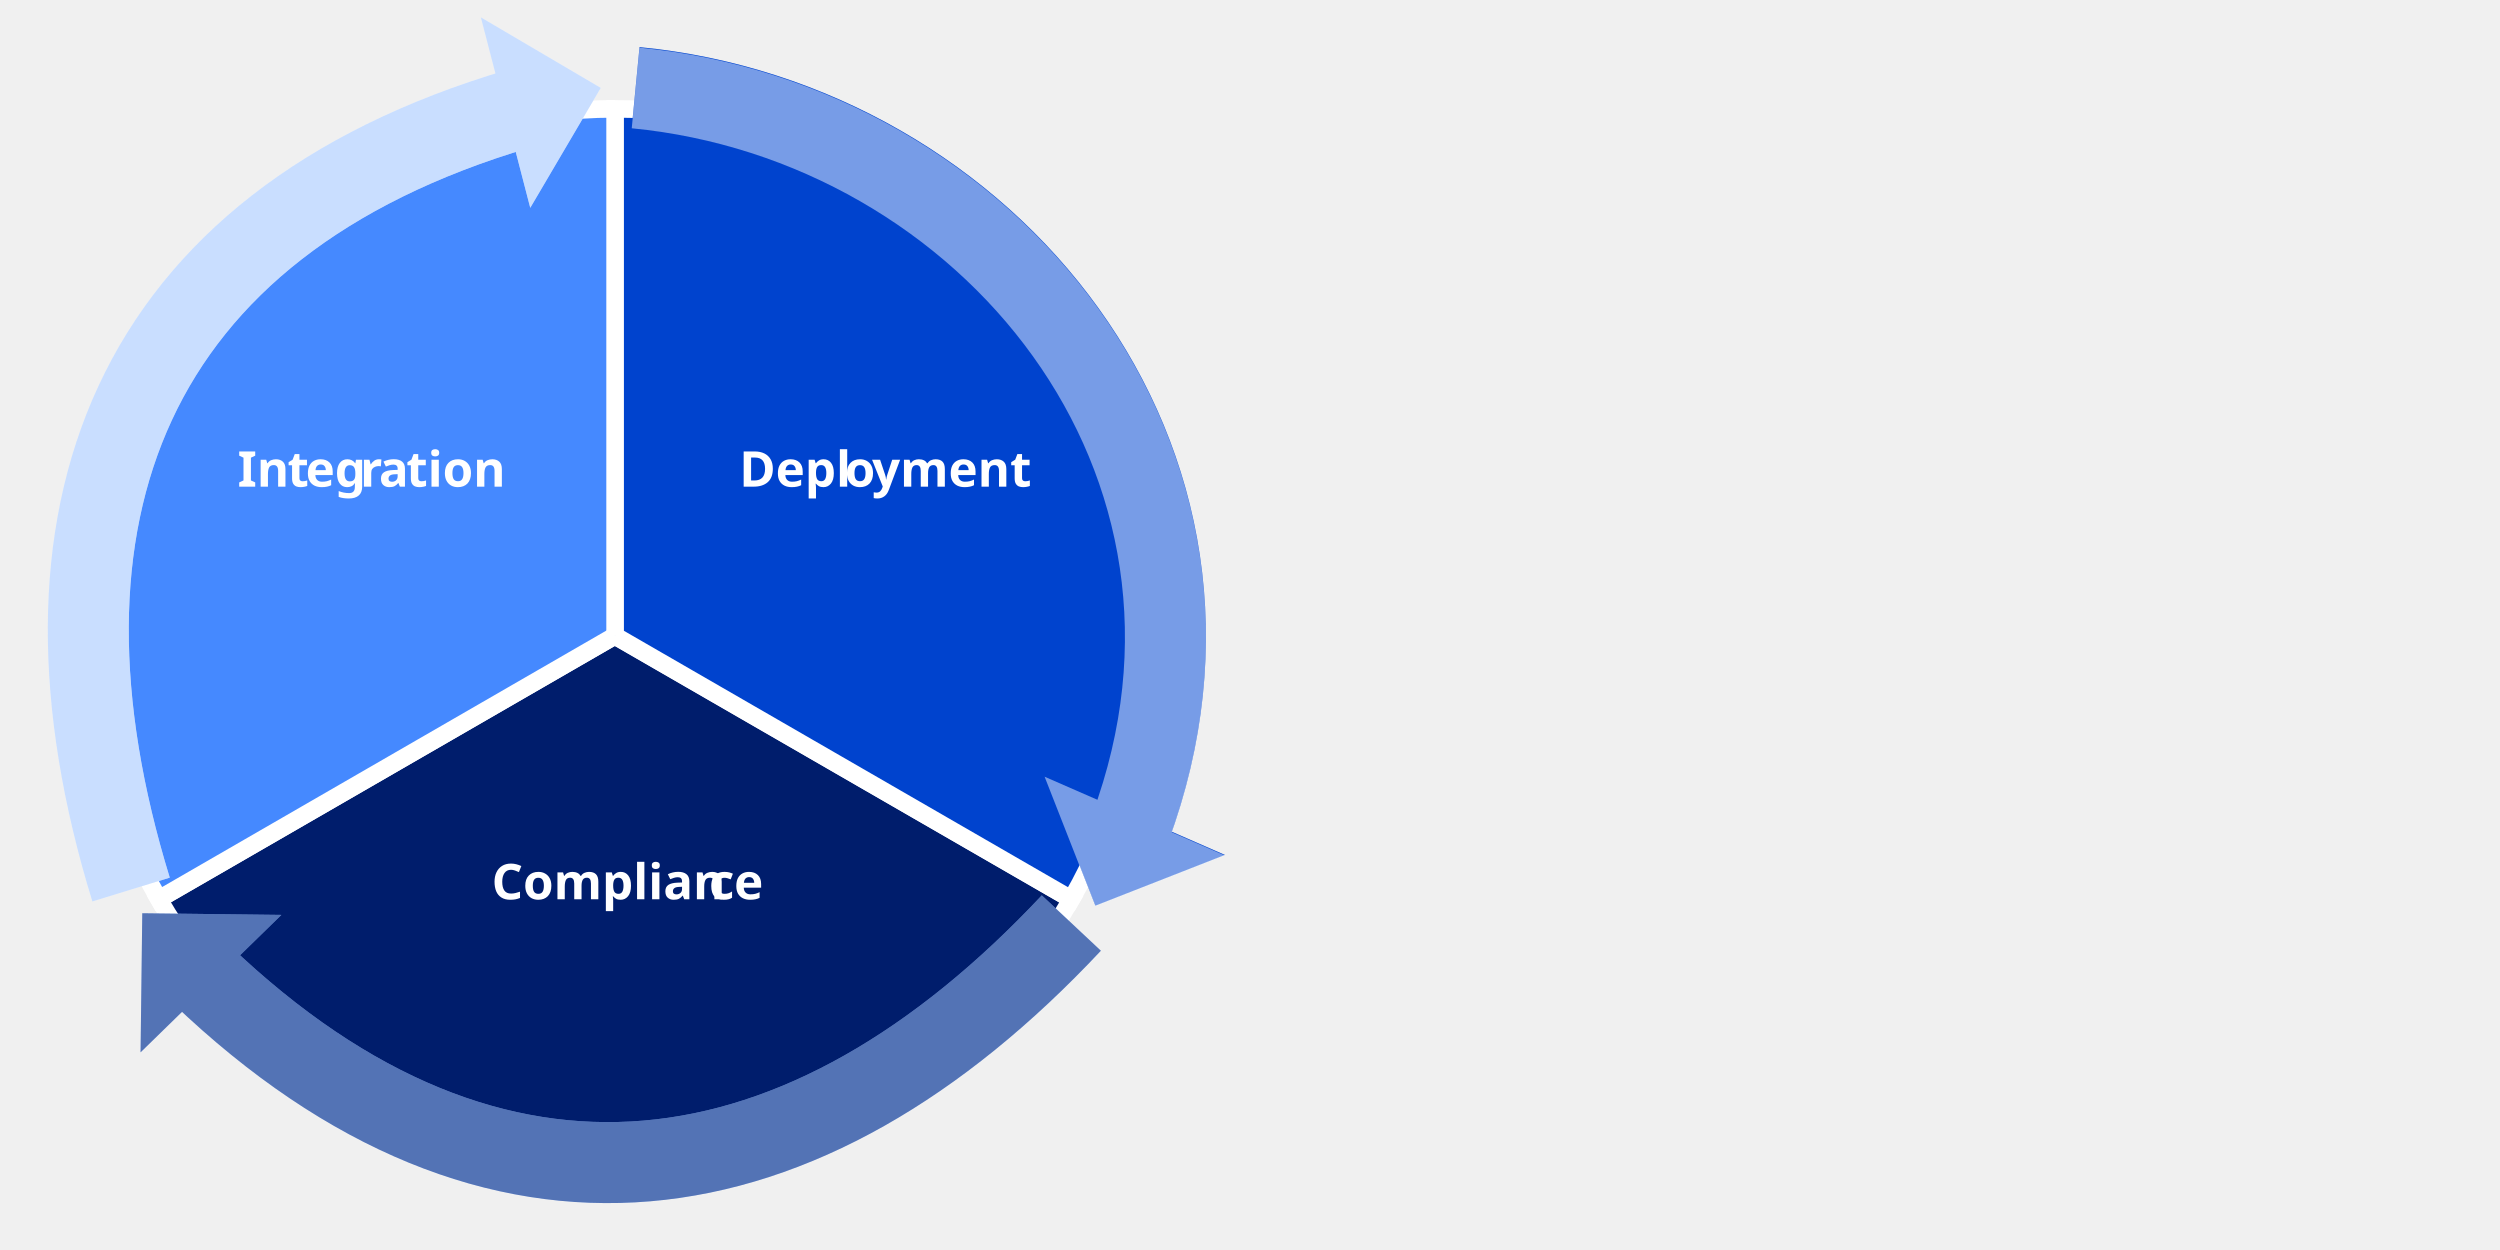
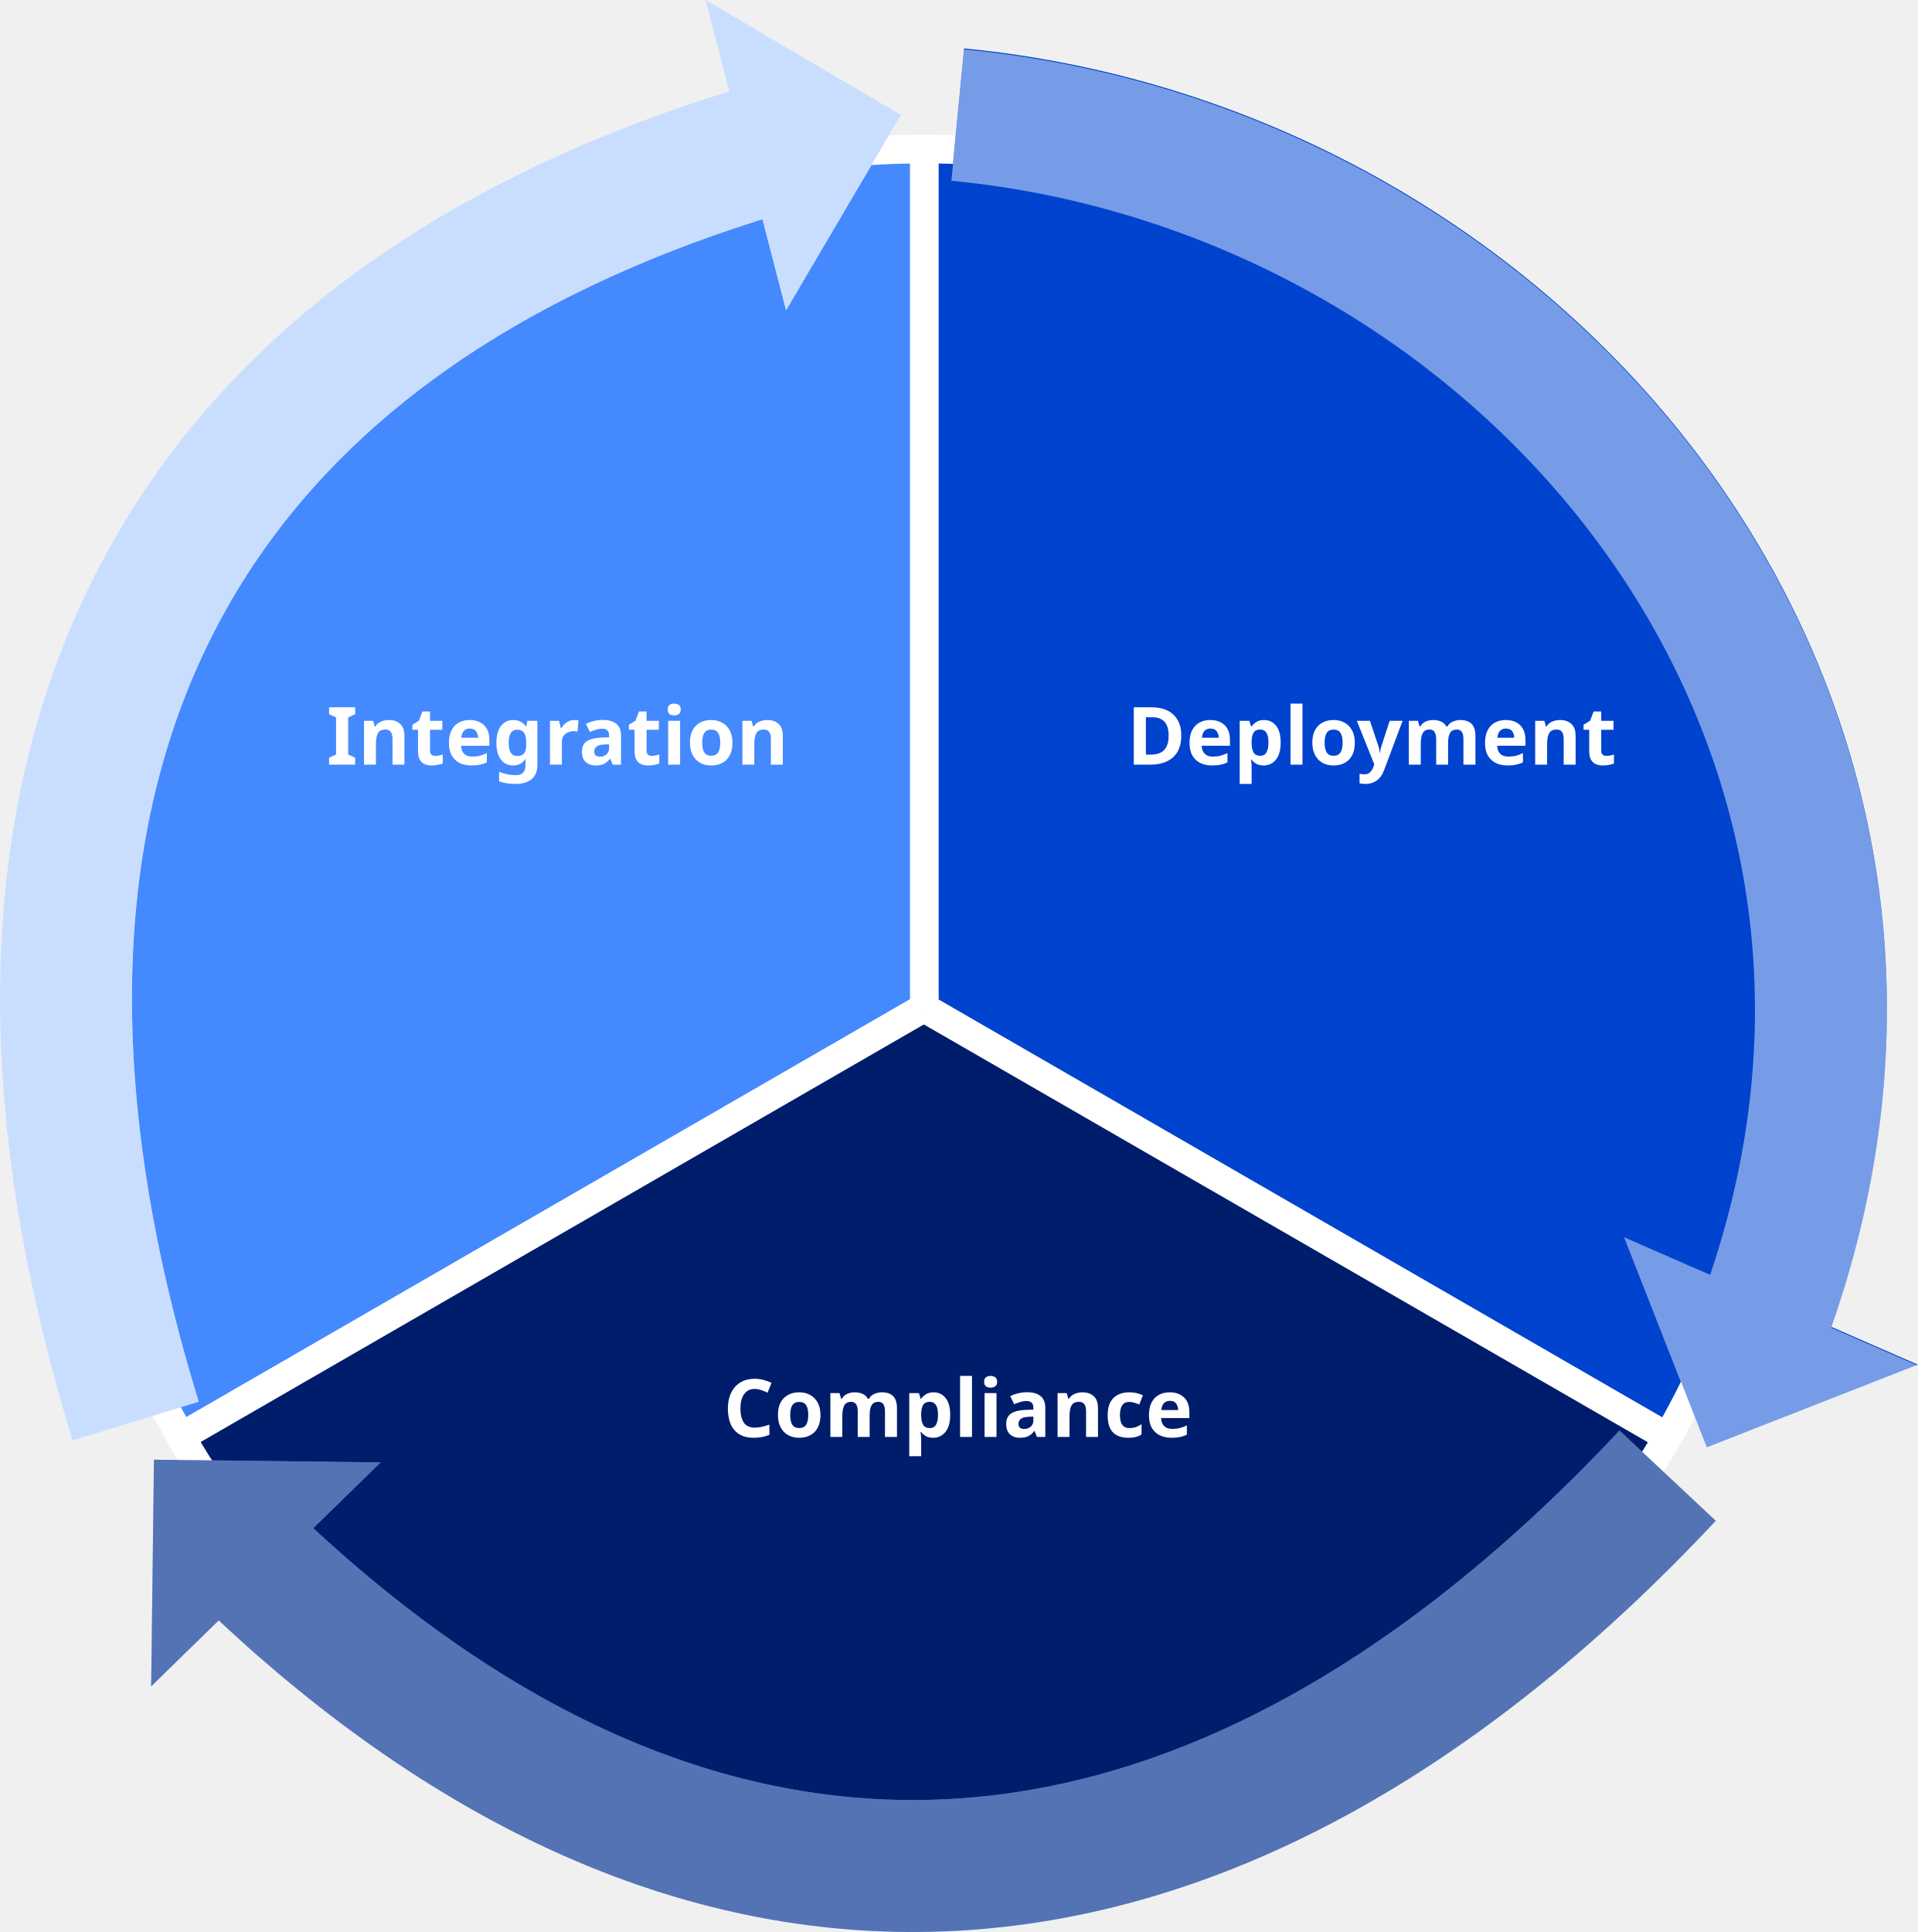
- <svg xmlns="http://www.w3.org/2000/svg" width="710" height="355" viewBox="0 0 710 355">
+ <svg xmlns="http://www.w3.org/2000/svg" width="334.305" height="336.753" viewBox="0 0 334.305 336.753">
  <defs>
-     <style>.cls-1,.cls-10{fill:#001d6c;}.cls-1,.cls-2,.cls-3{stroke:#fff;stroke-width:5px;}.cls-1,.cls-11,.cls-2,.cls-3,.cls-4,.cls-6,.cls-9{stroke-miterlimit:10;}.cls-2{fill:#4589ff;}.cls-3,.cls-5{fill:#0043ce;}.cls-11,.cls-4,.cls-6,.cls-9{fill:none;stroke-width:23px;}.cls-4{stroke:#0043ce;}.cls-6{stroke:#a6c8ff;}.cls-7{fill:#a6c8ff;}.cls-8{opacity:0.5;}.cls-9{stroke:#001d6c;}.cls-11{stroke:#edf5ff;}.cls-12{fill:#edf5ff;}.cls-13{font-size:14px;fill:#fff;font-family:IBMPlexSans-SemiBold, IBM Plex Sans;font-weight:600;}.cls-14{letter-spacing:-0.004em;}.cls-15{letter-spacing:-0.011em;}.cls-16{letter-spacing:-0.004em;}.cls-17{letter-spacing:-0.009em;}.cls-18{letter-spacing:-0.005em;}</style>
+     <style>.cls-1,.cls-11{fill:#001d6c;}.cls-1,.cls-2,.cls-3{stroke:#fff;stroke-width:5px;}.cls-1,.cls-10,.cls-12,.cls-2,.cls-3,.cls-4,.cls-7{stroke-miterlimit:10;}.cls-2{fill:#4589ff;}.cls-3,.cls-5{fill:#0043ce;}.cls-10,.cls-12,.cls-4,.cls-7{fill:none;stroke-width:23px;}.cls-4{stroke:#0043ce;}.cls-14,.cls-6{fill:#fff;}.cls-7{stroke:#a6c8ff;}.cls-8{fill:#a6c8ff;}.cls-9{opacity:0.5;}.cls-10{stroke:#001d6c;}.cls-12{stroke:#edf5ff;}.cls-13{fill:#edf5ff;}.cls-14{font-size:14px;font-family:IBMPlexSans-SemiBold, IBM Plex Sans;font-weight:600;}</style>
  </defs>
  <g id="Layer_4" data-name="Layer 4">
-     <path class="cls-1" d="M174.591,180.589,304.26,255.395a149.662,149.662,0,0,1-259.161-.044l129.492-74.762L45.099,255.352" />
-     <path class="cls-2" d="M174.692,180.531,45.099,255.352A149.654,149.654,0,0,1,174.692,30.91v0" />
-     <path class="cls-3" d="M174.692,180.589V30.91A149.653,149.653,0,0,1,304.26,255.395L174.692,180.589,304.26,255.395" />
-     <path class="cls-4" d="M180.52,24.818c99.766,9.628,179.19,105.541,140.46,210.305" />
-     <polygon class="cls-5" points="347.877 242.793 296.668 220.419 311.088 257.204 347.877 242.793" />
-     <path class="cls-6" d="M304.26,262.142c-75.661,80.744-163.424,94.571-247.053,14.617" />
-     <polygon class="cls-7" points="39.919 298.865 79.912 259.834 40.405 259.358 39.919 298.865" />
-     <g class="cls-8">
-       <path class="cls-9" d="M304.26,262.142c-75.661,80.744-163.424,94.571-247.053,14.617" />
-       <polygon class="cls-10" points="39.919 298.865 79.912 259.834 40.405 259.358 39.919 298.865" />
+     <path class="cls-1" d="M661.177,188.734,790.846,263.54a149.662,149.662,0,0,1-259.161-.044l129.492-74.762L531.685,263.496" transform="translate(-500.1573 -13.0739)" />
+     <path class="cls-2" d="M661.278,188.675,531.685,263.496A149.654,149.654,0,0,1,661.278,39.054v0" transform="translate(-500.1573 -13.0739)" />
+     <path class="cls-3" d="M661.278,188.734V39.054A149.653,149.653,0,0,1,790.846,263.54L661.278,188.734,790.846,263.54" transform="translate(-500.1573 -13.0739)" />
+     <path class="cls-4" d="M667.106,32.963c99.766,9.628,179.19,105.541,140.46,210.305" transform="translate(-500.1573 -13.0739)" />
+     <polygon class="cls-5" points="334.306 237.863 283.097 215.49 297.517 252.275 334.306 237.863" />
+     <path class="cls-6" d="M823.397,237.463" transform="translate(-500.1573 -13.0739)" />
+     <path class="cls-7" d="M790.846,270.287c-75.661,80.744-163.424,94.571-247.053,14.617" transform="translate(-500.1573 -13.0739)" />
+     <polygon class="cls-8" points="26.348 293.936 66.341 254.905 26.834 254.429 26.348 293.936" />
+     <g class="cls-9">
+       <path class="cls-10" d="M790.846,270.287c-75.661,80.744-163.424,94.571-247.053,14.617" transform="translate(-500.1573 -13.0739)" />
+       <polygon class="cls-11" points="26.348 293.936 66.341 254.905 26.834 254.429 26.348 293.936" />
    </g>
-     <path class="cls-11" d="M37.216,252.629C4.684,146.865,36.248,63.816,147.17,30.91" />
-     <polygon class="cls-12" points="136.562 4.929 150.591 59.022 170.616 24.963 136.562 4.929" />
-     <g class="cls-8">
-       <path class="cls-6" d="M37.216,252.629C4.684,146.865,36.248,63.816,147.17,30.91" />
-       <polygon class="cls-7" points="136.562 4.929 150.591 59.022 170.616 24.963 136.562 4.929" />
+     <path class="cls-12" d="M523.803,260.773C491.27,155.01,522.834,71.961,633.756,39.055" transform="translate(-500.1573 -13.0739)" />
+     <polygon class="cls-13" points="122.991 0 137.02 54.093 157.045 20.034 122.991 0" />
+     <g class="cls-9">
+       <path class="cls-7" d="M523.803,260.773C491.27,155.01,522.834,71.961,633.756,39.055" transform="translate(-500.1573 -13.0739)" />
+       <polygon class="cls-8" points="122.991 0 137.02 54.093 157.045 20.034 122.991 0" />
    </g>
-     <g class="cls-8">
-       <path class="cls-11" d="M180.52,24.986c99.766,9.628,179.19,105.541,140.46,210.305" />
-       <polygon class="cls-12" points="347.877 242.961 296.668 220.587 311.088 257.372 347.877 242.961" />
+     <g class="cls-9">
+       <path class="cls-12" d="M667.106,33.131c99.766,9.628,179.19,105.541,140.46,210.305" transform="translate(-500.1573 -13.0739)" />
+       <polygon class="cls-13" points="334.306 238.032 283.097 215.658 297.517 252.443 334.306 238.032" />
    </g>
  </g>
  <g id="Layer_5" data-name="Layer 5">
-     <text class="cls-13" transform="translate(67.4811 138.2114)">In<tspan class="cls-14" x="14.154" y="0">t</tspan>
-       <tspan x="19.334" y="0">eg</tspan>
-       <tspan class="cls-15" x="34.776" y="0">r</tspan>
-       <tspan class="cls-16" x="40.123" y="0">a</tspan>
-       <tspan x="47.894" y="0">tion</tspan>
-     </text>
-     <text class="cls-13" transform="translate(209.9363 138.2111)">Depl<tspan class="cls-17" x="29.974" y="0">o</tspan>
-       <tspan x="37.73" y="0">yment</tspan>
-     </text>
-     <text class="cls-13" transform="translate(139.6359 255.3952)">Complian<tspan class="cls-18" x="61.739" y="0">c</tspan>
-       <tspan x="68.851" y="0">e</tspan>
-     </text>
+     <text class="cls-14" transform="translate(196.3652 133.282)">Deployment</text>
+     <text class="cls-14" transform="translate(126.0647 250.4661)">Compliance</text>
+     <text class="cls-14" transform="translate(56.9091 133.2821)">Integration</text>
  </g>
</svg>
